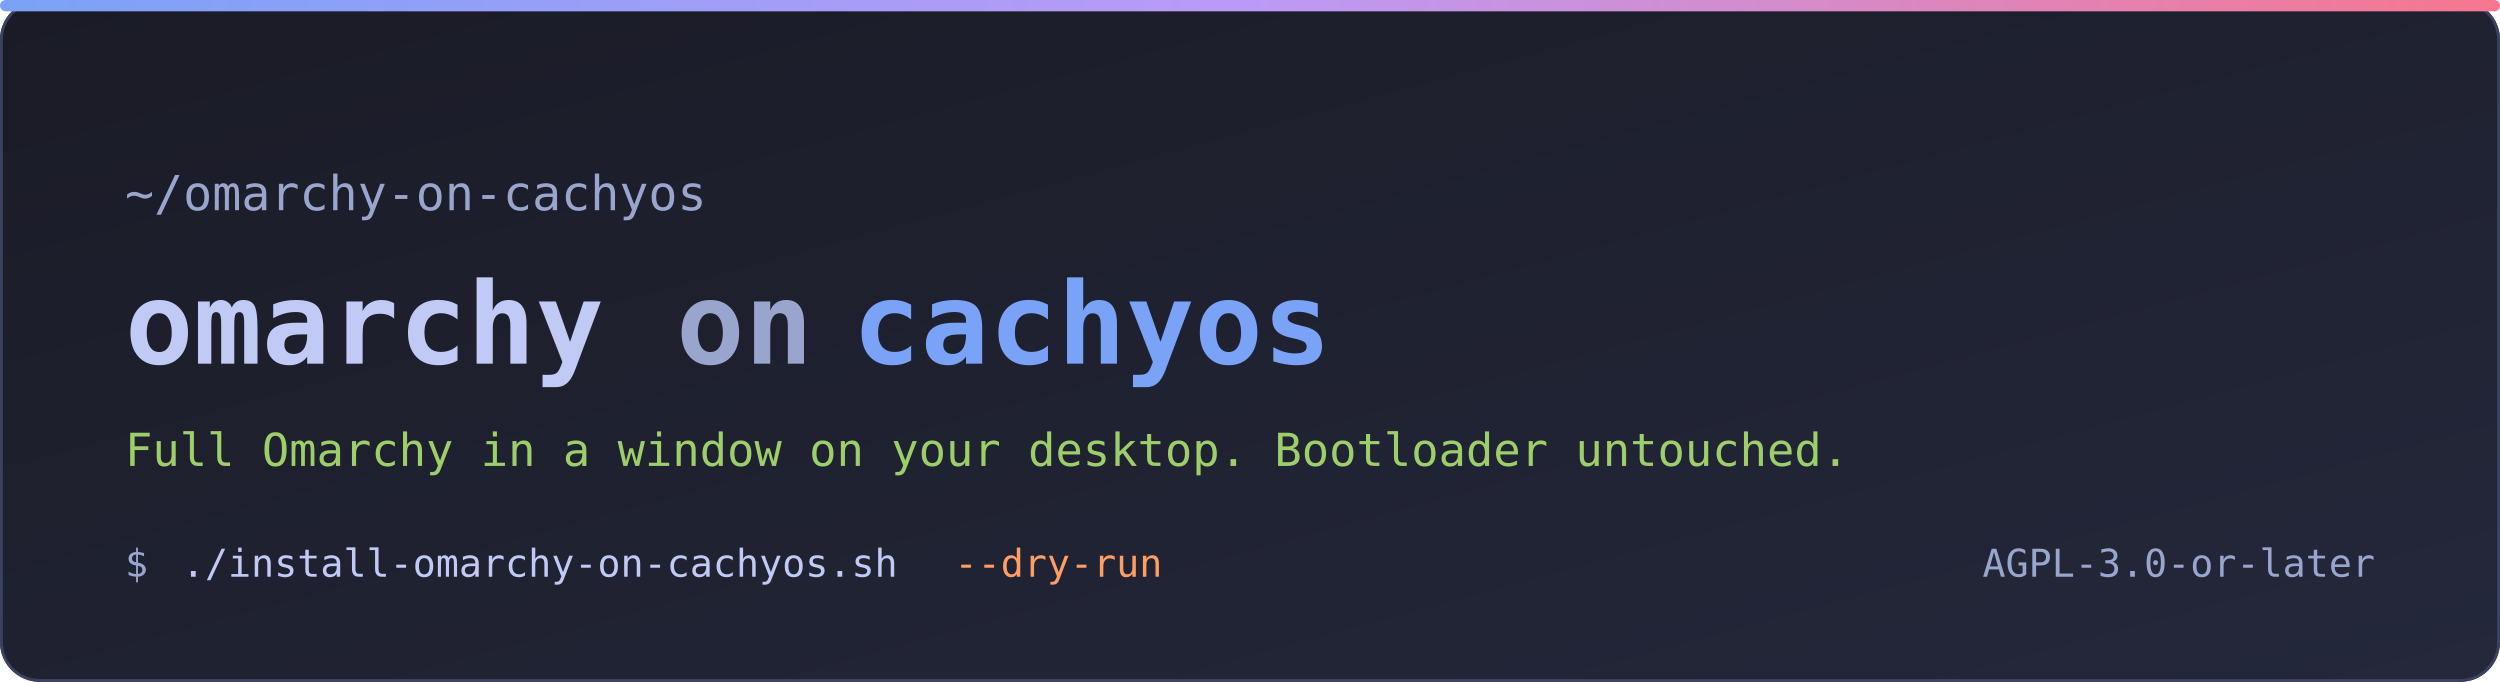
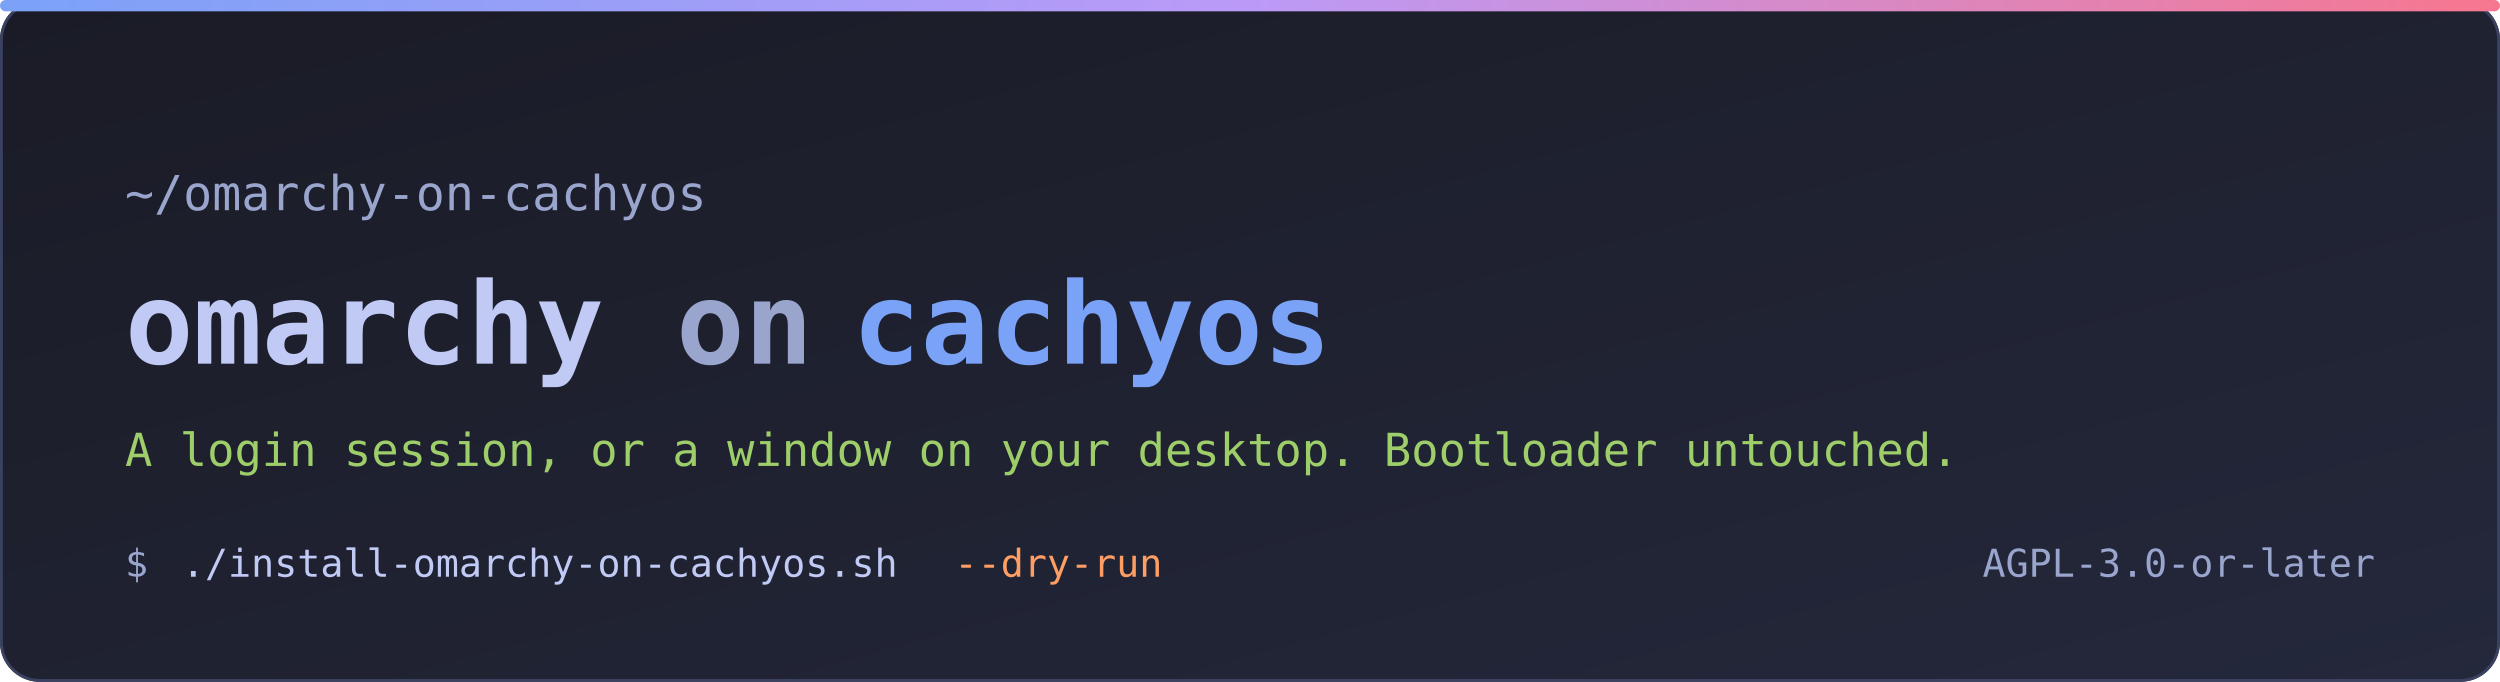
<svg xmlns="http://www.w3.org/2000/svg" width="880" height="240" viewBox="0 0 880 240" role="img" aria-labelledby="t d">
  <defs>
    <linearGradient id="bg" x1="0" y1="0" x2="1" y2="1">
      <stop offset="0%" stop-color="#1a1b26" />
      <stop offset="100%" stop-color="#24283b" />
    </linearGradient>
    <linearGradient id="accent" x1="0" y1="0" x2="1" y2="0">
      <stop offset="0%" stop-color="#7aa2f7" />
      <stop offset="50%" stop-color="#bb9af7" />
      <stop offset="100%" stop-color="#f7768e" />
    </linearGradient>
  </defs>
  <rect width="880" height="240" rx="14" fill="url(#bg)" />
  <rect x="0.5" y="0.5" width="879" height="239" rx="13.5" fill="none" stroke="#3b4261" stroke-width="1" />
  <rect x="0" y="0" width="880" height="4" rx="2" fill="url(#accent)" />
  <g font-family="JetBrains Mono, DejaVu Sans Mono, Menlo, monospace">
    <text x="44" y="74" font-size="17" fill="#9aa5ce">~/omarchy-on-cachyos</text>
    <text x="44" y="128" font-size="40" font-weight="bold" fill="#c0caf5">omarchy</text>
    <text x="238" y="128" font-size="40" font-weight="bold" fill="#9aa5ce">on</text>
    <text x="300" y="128" font-size="40" font-weight="bold" fill="#7aa2f7">cachyos</text>
-     <text x="44" y="164" font-size="16" fill="#9ece6a">Full Omarchy in a window on your desktop. Bootloader untouched.</text>
+     <text x="44" y="164" font-size="16" fill="#9ece6a">A login session, or a window on your desktop. Bootloader untouched.</text>
    <g font-size="13.5">
      <text x="44" y="203" fill="#9aa5ce">$</text>
      <text x="64" y="203" fill="#c0caf5">./install-omarchy-on-cachyos.sh</text>
      <text x="336" y="203" fill="#ff9e64">--dry-run</text>
    </g>
    <text x="836" y="203" font-size="13.5" fill="#9aa5ce" text-anchor="end">AGPL-3.0-or-later</text>
  </g>
</svg>
